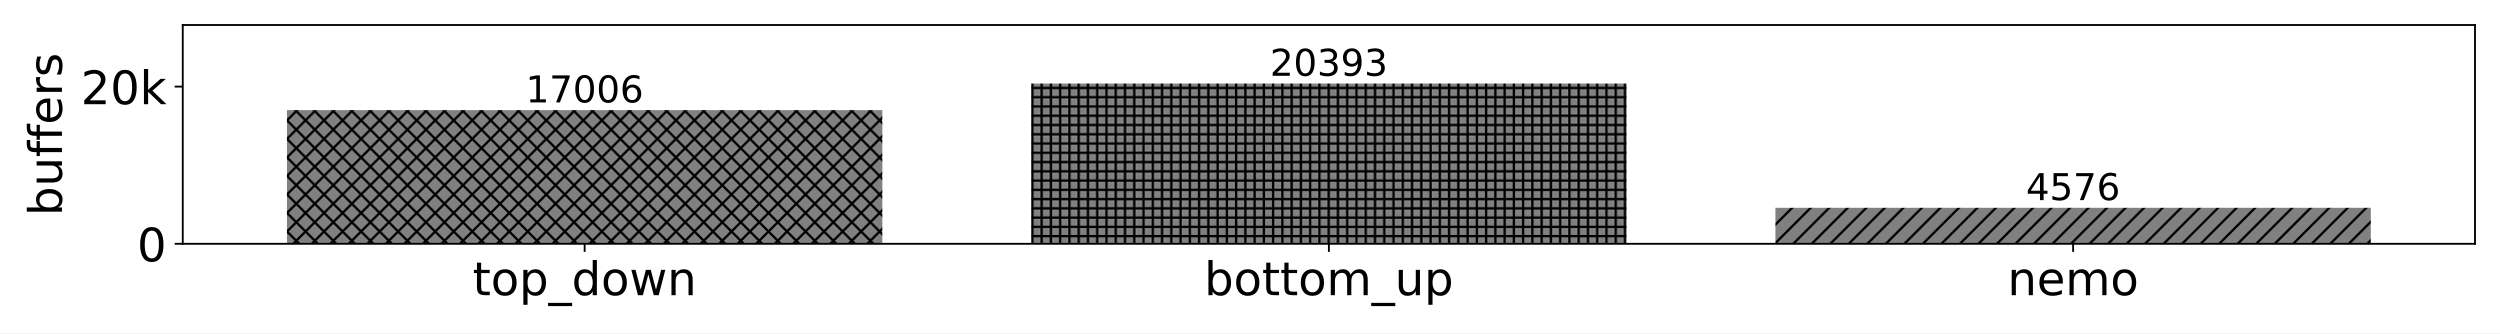
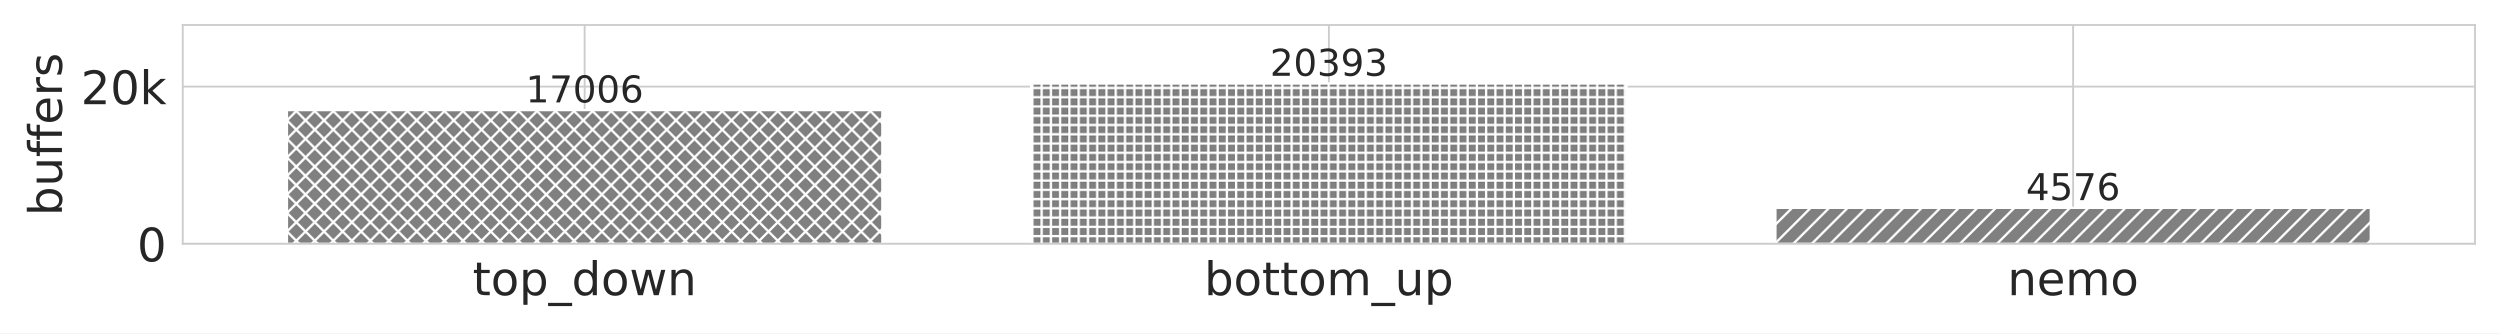
<svg xmlns="http://www.w3.org/2000/svg" xmlns:xlink="http://www.w3.org/1999/xlink" width="1080pt" height="144pt" viewBox="0 0 1080 144" version="1.1">
  <defs>
    <style type="text/css">*{stroke-linejoin: round; stroke-linecap: butt}</style>
  </defs>
  <g id="figure_1">
    <g id="patch_1">
      <path d="M 0 144  L 1080 144  L 1080 0  L 0 0  z " style="fill: #ffffff" />
    </g>
    <g id="axes_1">
      <g id="patch_2">
        <path d="M 78.95 105.32  L 1069.2 105.32  L 1069.2 10.8  L 78.95 10.8  z " style="fill: #ffffff" />
      </g>
-       <g id="patch_3">
-         <path d="M 123.961 105.32  L 381.169 105.32  L 381.169 47.575  L 123.961 47.575  z " clip-path="url(#pe6d17b3b21)" style="fill: url(#h7b881196cd)" />
-       </g>
-       <g id="patch_4">
-         <path d="M 445.471 105.32  L 702.679 105.32  L 702.679 36.075  L 445.471 36.075  z " clip-path="url(#pe6d17b3b21)" style="fill: url(#habd2804cab)" />
-       </g>
-       <g id="patch_5">
-         <path d="M 766.981 105.32  L 1024.189 105.32  L 1024.189 89.782  L 766.981 89.782  z " clip-path="url(#pe6d17b3b21)" style="fill: url(#hc5cfbdc70a)" />
-       </g>
      <g id="matplotlib.axis_1">
        <g id="xtick_1">
          <g id="line2d_1">
-             <defs>
-               <path id="m6b234ec140" d="M 0 0  L 0 3.5  " style="stroke: #000000; stroke-width: 0.8" />
-             </defs>
-             <g>
-               <use xlink:href="#m6b234ec140" x="252.565" y="105.32" style="stroke: #000000; stroke-width: 0.8" />
-             </g>
+             <path d="M 252.565 105.32  L 252.565 10.8  " clip-path="url(#p9ea3d83839)" style="fill: none; stroke: #cccccc; stroke-width: 0.8; stroke-linecap: round" />
          </g>
          <g id="text_1">
-             <g transform="translate(204.1949 127.5169) scale(0.2 -0.2)">
+             <g style="fill: #262626" transform="translate(204.1949 127.5169) scale(0.2 -0.2)">
              <defs>
                <path id="DejaVuSans-74" d="M 1172 4494  L 1172 3500  L 2356 3500  L 2356 3053  L 1172 3053  L 1172 1153  Q 1172 725 1289 603  Q 1406 481 1766 481  L 2356 481  L 2356 0  L 1766 0  Q 1100 0 847 248  Q 594 497 594 1153  L 594 3053  L 172 3053  L 172 3500  L 594 3500  L 594 4494  L 1172 4494  z " transform="scale(0.015625)" />
                <path id="DejaVuSans-6f" d="M 1959 3097  Q 1497 3097 1228 2736  Q 959 2375 959 1747  Q 959 1119 1226 758  Q 1494 397 1959 397  Q 2419 397 2687 759  Q 2956 1122 2956 1747  Q 2956 2369 2687 2733  Q 2419 3097 1959 3097  z M 1959 3584  Q 2709 3584 3137 3096  Q 3566 2609 3566 1747  Q 3566 888 3137 398  Q 2709 -91 1959 -91  Q 1206 -91 779 398  Q 353 888 353 1747  Q 353 2609 779 3096  Q 1206 3584 1959 3584  z " transform="scale(0.015625)" />
                <path id="DejaVuSans-70" d="M 1159 525  L 1159 -1331  L 581 -1331  L 581 3500  L 1159 3500  L 1159 2969  Q 1341 3281 1617 3432  Q 1894 3584 2278 3584  Q 2916 3584 3314 3078  Q 3713 2572 3713 1747  Q 3713 922 3314 415  Q 2916 -91 2278 -91  Q 1894 -91 1617 61  Q 1341 213 1159 525  z M 3116 1747  Q 3116 2381 2855 2742  Q 2594 3103 2138 3103  Q 1681 3103 1420 2742  Q 1159 2381 1159 1747  Q 1159 1113 1420 752  Q 1681 391 2138 391  Q 2594 391 2855 752  Q 3116 1113 3116 1747  z " transform="scale(0.015625)" />
                <path id="DejaVuSans-5f" d="M 3263 -1063  L 3263 -1509  L -63 -1509  L -63 -1063  L 3263 -1063  z " transform="scale(0.015625)" />
                <path id="DejaVuSans-64" d="M 2906 2969  L 2906 4863  L 3481 4863  L 3481 0  L 2906 0  L 2906 525  Q 2725 213 2448 61  Q 2172 -91 1784 -91  Q 1150 -91 751 415  Q 353 922 353 1747  Q 353 2572 751 3078  Q 1150 3584 1784 3584  Q 2172 3584 2448 3432  Q 2725 3281 2906 2969  z M 947 1747  Q 947 1113 1208 752  Q 1469 391 1925 391  Q 2381 391 2643 752  Q 2906 1113 2906 1747  Q 2906 2381 2643 2742  Q 2381 3103 1925 3103  Q 1469 3103 1208 2742  Q 947 2381 947 1747  z " transform="scale(0.015625)" />
                <path id="DejaVuSans-77" d="M 269 3500  L 844 3500  L 1563 769  L 2278 3500  L 2956 3500  L 3675 769  L 4391 3500  L 4966 3500  L 4050 0  L 3372 0  L 2619 2869  L 1863 0  L 1184 0  L 269 3500  z " transform="scale(0.015625)" />
                <path id="DejaVuSans-6e" d="M 3513 2113  L 3513 0  L 2938 0  L 2938 2094  Q 2938 2591 2744 2837  Q 2550 3084 2163 3084  Q 1697 3084 1428 2787  Q 1159 2491 1159 1978  L 1159 0  L 581 0  L 581 3500  L 1159 3500  L 1159 2956  Q 1366 3272 1645 3428  Q 1925 3584 2291 3584  Q 2894 3584 3203 3211  Q 3513 2838 3513 2113  z " transform="scale(0.015625)" />
              </defs>
              <use xlink:href="#DejaVuSans-74" />
              <use xlink:href="#DejaVuSans-6f" x="39.209" />
              <use xlink:href="#DejaVuSans-70" x="100.391" />
              <use xlink:href="#DejaVuSans-5f" x="163.867" />
              <use xlink:href="#DejaVuSans-64" x="213.867" />
              <use xlink:href="#DejaVuSans-6f" x="277.344" />
              <use xlink:href="#DejaVuSans-77" x="338.525" />
              <use xlink:href="#DejaVuSans-6e" x="420.312" />
            </g>
          </g>
        </g>
        <g id="xtick_2">
          <g id="line2d_2">
-             <g>
-               <use xlink:href="#m6b234ec140" x="574.075" y="105.32" style="stroke: #000000; stroke-width: 0.8" />
-             </g>
+             <path d="M 574.075 105.32  L 574.075 10.8  " clip-path="url(#p9ea3d83839)" style="fill: none; stroke: #cccccc; stroke-width: 0.8; stroke-linecap: round" />
          </g>
          <g id="text_2">
-             <g transform="translate(520.2219 127.5169) scale(0.2 -0.2)">
+             <g style="fill: #262626" transform="translate(520.2219 127.5169) scale(0.2 -0.2)">
              <defs>
                <path id="DejaVuSans-62" d="M 3116 1747  Q 3116 2381 2855 2742  Q 2594 3103 2138 3103  Q 1681 3103 1420 2742  Q 1159 2381 1159 1747  Q 1159 1113 1420 752  Q 1681 391 2138 391  Q 2594 391 2855 752  Q 3116 1113 3116 1747  z M 1159 2969  Q 1341 3281 1617 3432  Q 1894 3584 2278 3584  Q 2916 3584 3314 3078  Q 3713 2572 3713 1747  Q 3713 922 3314 415  Q 2916 -91 2278 -91  Q 1894 -91 1617 61  Q 1341 213 1159 525  L 1159 0  L 581 0  L 581 4863  L 1159 4863  L 1159 2969  z " transform="scale(0.015625)" />
                <path id="DejaVuSans-6d" d="M 3328 2828  Q 3544 3216 3844 3400  Q 4144 3584 4550 3584  Q 5097 3584 5394 3201  Q 5691 2819 5691 2113  L 5691 0  L 5113 0  L 5113 2094  Q 5113 2597 4934 2840  Q 4756 3084 4391 3084  Q 3944 3084 3684 2787  Q 3425 2491 3425 1978  L 3425 0  L 2847 0  L 2847 2094  Q 2847 2600 2669 2842  Q 2491 3084 2119 3084  Q 1678 3084 1418 2786  Q 1159 2488 1159 1978  L 1159 0  L 581 0  L 581 3500  L 1159 3500  L 1159 2956  Q 1356 3278 1631 3431  Q 1906 3584 2284 3584  Q 2666 3584 2933 3390  Q 3200 3197 3328 2828  z " transform="scale(0.015625)" />
                <path id="DejaVuSans-75" d="M 544 1381  L 544 3500  L 1119 3500  L 1119 1403  Q 1119 906 1312 657  Q 1506 409 1894 409  Q 2359 409 2629 706  Q 2900 1003 2900 1516  L 2900 3500  L 3475 3500  L 3475 0  L 2900 0  L 2900 538  Q 2691 219 2414 64  Q 2138 -91 1772 -91  Q 1169 -91 856 284  Q 544 659 544 1381  z M 1991 3584  L 1991 3584  z " transform="scale(0.015625)" />
              </defs>
              <use xlink:href="#DejaVuSans-62" />
              <use xlink:href="#DejaVuSans-6f" x="63.477" />
              <use xlink:href="#DejaVuSans-74" x="124.658" />
              <use xlink:href="#DejaVuSans-74" x="163.867" />
              <use xlink:href="#DejaVuSans-6f" x="203.076" />
              <use xlink:href="#DejaVuSans-6d" x="264.258" />
              <use xlink:href="#DejaVuSans-5f" x="361.67" />
              <use xlink:href="#DejaVuSans-75" x="411.67" />
              <use xlink:href="#DejaVuSans-70" x="475.049" />
            </g>
          </g>
        </g>
        <g id="xtick_3">
          <g id="line2d_3">
-             <g>
-               <use xlink:href="#m6b234ec140" x="895.585" y="105.32" style="stroke: #000000; stroke-width: 0.8" />
-             </g>
+             <path d="M 895.585 105.32  L 895.585 10.8  " clip-path="url(#p9ea3d83839)" style="fill: none; stroke: #cccccc; stroke-width: 0.8; stroke-linecap: round" />
          </g>
          <g id="text_3">
-             <g transform="translate(867.2347 127.5169) scale(0.2 -0.2)">
+             <g style="fill: #262626" transform="translate(867.2347 127.5169) scale(0.2 -0.2)">
              <defs>
                <path id="DejaVuSans-65" d="M 3597 1894  L 3597 1613  L 953 1613  Q 991 1019 1311 708  Q 1631 397 2203 397  Q 2534 397 2845 478  Q 3156 559 3463 722  L 3463 178  Q 3153 47 2828 -22  Q 2503 -91 2169 -91  Q 1331 -91 842 396  Q 353 884 353 1716  Q 353 2575 817 3079  Q 1281 3584 2069 3584  Q 2775 3584 3186 3129  Q 3597 2675 3597 1894  z M 3022 2063  Q 3016 2534 2758 2815  Q 2500 3097 2075 3097  Q 1594 3097 1305 2825  Q 1016 2553 972 2059  L 3022 2063  z " transform="scale(0.015625)" />
              </defs>
              <use xlink:href="#DejaVuSans-6e" />
              <use xlink:href="#DejaVuSans-65" x="63.379" />
              <use xlink:href="#DejaVuSans-6d" x="124.902" />
              <use xlink:href="#DejaVuSans-6f" x="222.314" />
            </g>
          </g>
        </g>
      </g>
      <g id="matplotlib.axis_2">
        <g id="ytick_1">
          <g id="line2d_4">
-             <defs>
-               <path id="mdb465a5dbe" d="M 0 0  L -3.5 0  " style="stroke: #000000; stroke-width: 0.8" />
-             </defs>
-             <g>
-               <use xlink:href="#mdb465a5dbe" x="78.95" y="105.32" style="stroke: #000000; stroke-width: 0.8" />
-             </g>
+             <path d="M 78.95 105.32  L 1069.2 105.32  " clip-path="url(#p9ea3d83839)" style="fill: none; stroke: #cccccc; stroke-width: 0.8; stroke-linecap: round" />
          </g>
          <g id="text_4">
-             <g transform="translate(59.225 112.9184) scale(0.2 -0.2)">
+             <g style="fill: #262626" transform="translate(59.225 112.9184) scale(0.2 -0.2)">
              <defs>
                <path id="DejaVuSans-30" d="M 2034 4250  Q 1547 4250 1301 3770  Q 1056 3291 1056 2328  Q 1056 1369 1301 889  Q 1547 409 2034 409  Q 2525 409 2770 889  Q 3016 1369 3016 2328  Q 3016 3291 2770 3770  Q 2525 4250 2034 4250  z M 2034 4750  Q 2819 4750 3233 4129  Q 3647 3509 3647 2328  Q 3647 1150 3233 529  Q 2819 -91 2034 -91  Q 1250 -91 836 529  Q 422 1150 422 2328  Q 422 3509 836 4129  Q 1250 4750 2034 4750  z " transform="scale(0.015625)" />
              </defs>
              <use xlink:href="#DejaVuSans-30" />
            </g>
          </g>
        </g>
        <g id="ytick_2">
          <g id="line2d_5">
-             <g>
-               <use xlink:href="#mdb465a5dbe" x="78.95" y="37.409" style="stroke: #000000; stroke-width: 0.8" />
-             </g>
+             <path d="M 78.95 37.409  L 1069.2 37.409  " clip-path="url(#p9ea3d83839)" style="fill: none; stroke: #cccccc; stroke-width: 0.8; stroke-linecap: round" />
          </g>
          <g id="text_5">
-             <g transform="translate(34.91875 45.00747) scale(0.2 -0.2)">
+             <g style="fill: #262626" transform="translate(34.91875 45.00747) scale(0.2 -0.2)">
              <defs>
                <path id="DejaVuSans-32" d="M 1228 531  L 3431 531  L 3431 0  L 469 0  L 469 531  Q 828 903 1448 1529  Q 2069 2156 2228 2338  Q 2531 2678 2651 2914  Q 2772 3150 2772 3378  Q 2772 3750 2511 3984  Q 2250 4219 1831 4219  Q 1534 4219 1204 4116  Q 875 4013 500 3803  L 500 4441  Q 881 4594 1212 4672  Q 1544 4750 1819 4750  Q 2544 4750 2975 4387  Q 3406 4025 3406 3419  Q 3406 3131 3298 2873  Q 3191 2616 2906 2266  Q 2828 2175 2409 1742  Q 1991 1309 1228 531  z " transform="scale(0.015625)" />
                <path id="DejaVuSans-6b" d="M 581 4863  L 1159 4863  L 1159 1991  L 2875 3500  L 3609 3500  L 1753 1863  L 3688 0  L 2938 0  L 1159 1709  L 1159 0  L 581 0  L 581 4863  z " transform="scale(0.015625)" />
              </defs>
              <use xlink:href="#DejaVuSans-32" />
              <use xlink:href="#DejaVuSans-30" x="63.623" />
              <use xlink:href="#DejaVuSans-6b" x="127.246" />
            </g>
          </g>
        </g>
        <g id="text_6">
-           <g transform="translate(26.75937 93.26) rotate(-90) scale(0.2 -0.2)">
+           <g style="fill: #262626" transform="translate(26.75937 93.26) rotate(-90) scale(0.2 -0.2)">
            <defs>
              <path id="DejaVuSans-66" d="M 2375 4863  L 2375 4384  L 1825 4384  Q 1516 4384 1395 4259  Q 1275 4134 1275 3809  L 1275 3500  L 2222 3500  L 2222 3053  L 1275 3053  L 1275 0  L 697 0  L 697 3053  L 147 3053  L 147 3500  L 697 3500  L 697 3744  Q 697 4328 969 4595  Q 1241 4863 1831 4863  L 2375 4863  z " transform="scale(0.015625)" />
              <path id="DejaVuSans-72" d="M 2631 2963  Q 2534 3019 2420 3045  Q 2306 3072 2169 3072  Q 1681 3072 1420 2755  Q 1159 2438 1159 1844  L 1159 0  L 581 0  L 581 3500  L 1159 3500  L 1159 2956  Q 1341 3275 1631 3429  Q 1922 3584 2338 3584  Q 2397 3584 2469 3576  Q 2541 3569 2628 3553  L 2631 2963  z " transform="scale(0.015625)" />
              <path id="DejaVuSans-73" d="M 2834 3397  L 2834 2853  Q 2591 2978 2328 3040  Q 2066 3103 1784 3103  Q 1356 3103 1142 2972  Q 928 2841 928 2578  Q 928 2378 1081 2264  Q 1234 2150 1697 2047  L 1894 2003  Q 2506 1872 2764 1633  Q 3022 1394 3022 966  Q 3022 478 2636 193  Q 2250 -91 1575 -91  Q 1294 -91 989 -36  Q 684 19 347 128  L 347 722  Q 666 556 975 473  Q 1284 391 1588 391  Q 1994 391 2212 530  Q 2431 669 2431 922  Q 2431 1156 2273 1281  Q 2116 1406 1581 1522  L 1381 1569  Q 847 1681 609 1914  Q 372 2147 372 2553  Q 372 3047 722 3315  Q 1072 3584 1716 3584  Q 2034 3584 2315 3537  Q 2597 3491 2834 3397  z " transform="scale(0.015625)" />
            </defs>
            <use xlink:href="#DejaVuSans-62" />
            <use xlink:href="#DejaVuSans-75" x="63.477" />
            <use xlink:href="#DejaVuSans-66" x="126.855" />
            <use xlink:href="#DejaVuSans-66" x="162.061" />
            <use xlink:href="#DejaVuSans-65" x="197.266" />
            <use xlink:href="#DejaVuSans-72" x="258.789" />
            <use xlink:href="#DejaVuSans-73" x="299.902" />
          </g>
        </g>
      </g>
+       <g id="patch_3">
+         <path d="M 123.961 105.32  L 381.169 105.32  L 381.169 47.575  L 123.961 47.575  z " clip-path="url(#p9ea3d83839)" style="fill: url(#h9a357136a7); stroke: #ffffff; stroke-linejoin: miter" />
+       </g>
+       <g id="patch_4">
+         <path d="M 445.471 105.32  L 702.679 105.32  L 702.679 36.075  L 445.471 36.075  z " clip-path="url(#p9ea3d83839)" style="fill: url(#h953290f318); stroke: #ffffff; stroke-linejoin: miter" />
+       </g>
+       <g id="patch_5">
+         <path d="M 766.981 105.32  L 1024.189 105.32  L 1024.189 89.782  L 766.981 89.782  z " clip-path="url(#p9ea3d83839)" style="fill: url(#hd1d4523c09); stroke: #ffffff; stroke-linejoin: miter" />
+       </g>
      <g id="patch_6">
-         <path d="M 78.95 105.32  L 78.95 10.8  " style="fill: none; stroke: #000000; stroke-width: 0.8; stroke-linejoin: miter; stroke-linecap: square" />
+         <path d="M 78.95 105.32  L 78.95 10.8  " style="fill: none; stroke: #cccccc; stroke-width: 0.8; stroke-linejoin: miter; stroke-linecap: square" />
      </g>
      <g id="patch_7">
-         <path d="M 1069.2 105.32  L 1069.2 10.8  " style="fill: none; stroke: #000000; stroke-width: 0.8; stroke-linejoin: miter; stroke-linecap: square" />
+         <path d="M 1069.2 105.32  L 1069.2 10.8  " style="fill: none; stroke: #cccccc; stroke-width: 0.8; stroke-linejoin: miter; stroke-linecap: square" />
      </g>
      <g id="patch_8">
-         <path d="M 78.95 105.32  L 1069.2 105.32  " style="fill: none; stroke: #000000; stroke-width: 0.8; stroke-linejoin: miter; stroke-linecap: square" />
+         <path d="M 78.95 105.32  L 1069.2 105.32  " style="fill: none; stroke: #cccccc; stroke-width: 0.8; stroke-linejoin: miter; stroke-linecap: square" />
      </g>
      <g id="patch_9">
-         <path d="M 78.95 10.8  L 1069.2 10.8  " style="fill: none; stroke: #000000; stroke-width: 0.8; stroke-linejoin: miter; stroke-linecap: square" />
+         <path d="M 78.95 10.8  L 1069.2 10.8  " style="fill: none; stroke: #cccccc; stroke-width: 0.8; stroke-linejoin: miter; stroke-linecap: square" />
      </g>
      <g id="text_7">
-         <g transform="translate(227.1153 44.2478) scale(0.16 -0.16)">
+         <g style="fill: #262626" transform="translate(227.1153 44.2478) scale(0.16 -0.16)">
          <defs>
            <path id="DejaVuSans-31" d="M 794 531  L 1825 531  L 1825 4091  L 703 3866  L 703 4441  L 1819 4666  L 2450 4666  L 2450 531  L 3481 531  L 3481 0  L 794 0  L 794 531  z " transform="scale(0.015625)" />
            <path id="DejaVuSans-37" d="M 525 4666  L 3525 4666  L 3525 4397  L 1831 0  L 1172 0  L 2766 4134  L 525 4134  L 525 4666  z " transform="scale(0.015625)" />
            <path id="DejaVuSans-36" d="M 2113 2584  Q 1688 2584 1439 2293  Q 1191 2003 1191 1497  Q 1191 994 1439 701  Q 1688 409 2113 409  Q 2538 409 2786 701  Q 3034 994 3034 1497  Q 3034 2003 2786 2293  Q 2538 2584 2113 2584  z M 3366 4563  L 3366 3988  Q 3128 4100 2886 4159  Q 2644 4219 2406 4219  Q 1781 4219 1451 3797  Q 1122 3375 1075 2522  Q 1259 2794 1537 2939  Q 1816 3084 2150 3084  Q 2853 3084 3261 2657  Q 3669 2231 3669 1497  Q 3669 778 3244 343  Q 2819 -91 2113 -91  Q 1303 -91 875 529  Q 447 1150 447 2328  Q 447 3434 972 4092  Q 1497 4750 2381 4750  Q 2619 4750 2861 4703  Q 3103 4656 3366 4563  z " transform="scale(0.015625)" />
          </defs>
          <use xlink:href="#DejaVuSans-31" />
          <use xlink:href="#DejaVuSans-37" x="63.623" />
          <use xlink:href="#DejaVuSans-30" x="127.246" />
          <use xlink:href="#DejaVuSans-30" x="190.869" />
          <use xlink:href="#DejaVuSans-36" x="254.492" />
        </g>
      </g>
      <g id="text_8">
-         <g transform="translate(548.625 32.74708) scale(0.16 -0.16)">
+         <g style="fill: #262626" transform="translate(548.625 32.74708) scale(0.16 -0.16)">
          <defs>
            <path id="DejaVuSans-33" d="M 2597 2516  Q 3050 2419 3304 2112  Q 3559 1806 3559 1356  Q 3559 666 3084 287  Q 2609 -91 1734 -91  Q 1441 -91 1130 -33  Q 819 25 488 141  L 488 750  Q 750 597 1062 519  Q 1375 441 1716 441  Q 2309 441 2620 675  Q 2931 909 2931 1356  Q 2931 1769 2642 2001  Q 2353 2234 1838 2234  L 1294 2234  L 1294 2753  L 1863 2753  Q 2328 2753 2575 2939  Q 2822 3125 2822 3475  Q 2822 3834 2567 4026  Q 2313 4219 1838 4219  Q 1578 4219 1281 4162  Q 984 4106 628 3988  L 628 4550  Q 988 4650 1302 4700  Q 1616 4750 1894 4750  Q 2613 4750 3031 4423  Q 3450 4097 3450 3541  Q 3450 3153 3228 2886  Q 3006 2619 2597 2516  z " transform="scale(0.015625)" />
            <path id="DejaVuSans-39" d="M 703 97  L 703 672  Q 941 559 1184 500  Q 1428 441 1663 441  Q 2288 441 2617 861  Q 2947 1281 2994 2138  Q 2813 1869 2534 1725  Q 2256 1581 1919 1581  Q 1219 1581 811 2004  Q 403 2428 403 3163  Q 403 3881 828 4315  Q 1253 4750 1959 4750  Q 2769 4750 3195 4129  Q 3622 3509 3622 2328  Q 3622 1225 3098 567  Q 2575 -91 1691 -91  Q 1453 -91 1209 -44  Q 966 3 703 97  z M 1959 2075  Q 2384 2075 2632 2365  Q 2881 2656 2881 3163  Q 2881 3666 2632 3958  Q 2384 4250 1959 4250  Q 1534 4250 1286 3958  Q 1038 3666 1038 3163  Q 1038 2656 1286 2365  Q 1534 2075 1959 2075  z " transform="scale(0.015625)" />
          </defs>
          <use xlink:href="#DejaVuSans-32" />
          <use xlink:href="#DejaVuSans-30" x="63.623" />
          <use xlink:href="#DejaVuSans-33" x="127.246" />
          <use xlink:href="#DejaVuSans-39" x="190.869" />
          <use xlink:href="#DejaVuSans-33" x="254.492" />
        </g>
      </g>
      <g id="text_9">
-         <g transform="translate(875.2247 86.45447) scale(0.16 -0.16)">
+         <g style="fill: #262626" transform="translate(875.2247 86.45447) scale(0.16 -0.16)">
          <defs>
            <path id="DejaVuSans-34" d="M 2419 4116  L 825 1625  L 2419 1625  L 2419 4116  z M 2253 4666  L 3047 4666  L 3047 1625  L 3713 1625  L 3713 1100  L 3047 1100  L 3047 0  L 2419 0  L 2419 1100  L 313 1100  L 313 1709  L 2253 4666  z " transform="scale(0.015625)" />
            <path id="DejaVuSans-35" d="M 691 4666  L 3169 4666  L 3169 4134  L 1269 4134  L 1269 2991  Q 1406 3038 1543 3061  Q 1681 3084 1819 3084  Q 2600 3084 3056 2656  Q 3513 2228 3513 1497  Q 3513 744 3044 326  Q 2575 -91 1722 -91  Q 1428 -91 1123 -41  Q 819 9 494 109  L 494 744  Q 775 591 1075 516  Q 1375 441 1709 441  Q 2250 441 2565 725  Q 2881 1009 2881 1497  Q 2881 1984 2565 2268  Q 2250 2553 1709 2553  Q 1456 2553 1204 2497  Q 953 2441 691 2322  L 691 4666  z " transform="scale(0.015625)" />
          </defs>
          <use xlink:href="#DejaVuSans-34" />
          <use xlink:href="#DejaVuSans-35" x="63.623" />
          <use xlink:href="#DejaVuSans-37" x="127.246" />
          <use xlink:href="#DejaVuSans-36" x="190.869" />
        </g>
      </g>
    </g>
  </g>
  <defs>
-     <clipPath id="pe6d17b3b21">
+     <clipPath id="p9ea3d83839">
      <rect x="78.95" y="10.8" width="990.25" height="94.52" />
    </clipPath>
  </defs>
  <defs>
-     <pattern id="h7b881196cd" patternUnits="userSpaceOnUse" x="0" y="0" width="72" height="72">
+     <pattern id="h9a357136a7" patternUnits="userSpaceOnUse" x="0" y="0" width="72" height="72">
      <rect x="0" y="0" width="73" height="73" fill="#808080" />
-       <path d="M -36 36  L 36 -36  M -32 40  L 40 -32  M -28 44  L 44 -28  M -24 48  L 48 -24  M -20 52  L 52 -20  M -16 56  L 56 -16  M -12 60  L 60 -12  M -8 64  L 64 -8  M -4 68  L 68 -4  M 0 72  L 72 0  M 4 76  L 76 4  M 8 80  L 80 8  M 12 84  L 84 12  M 16 88  L 88 16  M 20 92  L 92 20  M 24 96  L 96 24  M 28 100  L 100 28  M 32 104  L 104 32  M 36 108  L 108 36  M -36 36  L 36 108  M -32 32  L 40 104  M -28 28  L 44 100  M -24 24  L 48 96  M -20 20  L 52 92  M -16 16  L 56 88  M -12 12  L 60 84  M -8 8  L 64 80  M -4 4  L 68 76  M 0 0  L 72 72  M 4 -4  L 76 68  M 8 -8  L 80 64  M 12 -12  L 84 60  M 16 -16  L 88 56  M 20 -20  L 92 52  M 24 -24  L 96 48  M 28 -28  L 100 44  M 32 -32  L 104 40  M 36 -36  L 108 36  " style="fill: #000000; stroke: #000000; stroke-width: 1.0; stroke-linecap: butt; stroke-linejoin: miter" />
+       <path d="M -36 36  L 36 -36  M -32 40  L 40 -32  M -28 44  L 44 -28  M -24 48  L 48 -24  M -20 52  L 52 -20  M -16 56  L 56 -16  M -12 60  L 60 -12  M -8 64  L 64 -8  M -4 68  L 68 -4  M 0 72  L 72 0  M 4 76  L 76 4  M 8 80  L 80 8  M 12 84  L 84 12  M 16 88  L 88 16  M 20 92  L 92 20  M 24 96  L 96 24  M 28 100  L 100 28  M 32 104  L 104 32  M 36 108  L 108 36  M -36 36  L 36 108  M -32 32  L 40 104  M -28 28  L 44 100  M -24 24  L 48 96  M -20 20  L 52 92  M -16 16  L 56 88  M -12 12  L 60 84  M -8 8  L 64 80  M -4 4  L 68 76  M 0 0  L 72 72  M 4 -4  L 76 68  M 8 -8  L 80 64  M 12 -12  L 84 60  M 16 -16  L 88 56  M 20 -20  L 92 52  M 24 -24  L 96 48  M 28 -28  L 100 44  M 32 -32  L 104 40  M 36 -36  L 108 36  " style="fill: #ffffff; stroke: #ffffff; stroke-width: 1.0; stroke-linecap: butt; stroke-linejoin: miter" />
    </pattern>
-     <pattern id="habd2804cab" patternUnits="userSpaceOnUse" x="0" y="0" width="72" height="72">
+     <pattern id="h953290f318" patternUnits="userSpaceOnUse" x="0" y="0" width="72" height="72">
      <rect x="0" y="0" width="73" height="73" fill="#808080" />
-       <path d="M 0 70  L 72 70  M 0 66  L 72 66  M 0 62  L 72 62  M 0 58  L 72 58  M 0 54  L 72 54  M 0 50  L 72 50  M 0 46  L 72 46  M 0 42  L 72 42  M 0 38  L 72 38  M 0 34  L 72 34  M 0 30  L 72 30  M 0 26  L 72 26  M 0 22  L 72 22  M 0 18  L 72 18  M 0 14  L 72 14  M 0 10  L 72 10  M 0 6  L 72 6  M 0 2  L 72 2  M 2 72  L 2 0  M 6 72  L 6 0  M 10 72  L 10 0  M 14 72  L 14 0  M 18 72  L 18 0  M 22 72  L 22 0  M 26 72  L 26 0  M 30 72  L 30 0  M 34 72  L 34 0  M 38 72  L 38 0  M 42 72  L 42 0  M 46 72  L 46 0  M 50 72  L 50 0  M 54 72  L 54 0  M 58 72  L 58 0  M 62 72  L 62 0  M 66 72  L 66 0  M 70 72  L 70 0  " style="fill: #000000; stroke: #000000; stroke-width: 1.0; stroke-linecap: butt; stroke-linejoin: miter" />
+       <path d="M 0 70  L 72 70  M 0 66  L 72 66  M 0 62  L 72 62  M 0 58  L 72 58  M 0 54  L 72 54  M 0 50  L 72 50  M 0 46  L 72 46  M 0 42  L 72 42  M 0 38  L 72 38  M 0 34  L 72 34  M 0 30  L 72 30  M 0 26  L 72 26  M 0 22  L 72 22  M 0 18  L 72 18  M 0 14  L 72 14  M 0 10  L 72 10  M 0 6  L 72 6  M 0 2  L 72 2  M 2 72  L 2 0  M 6 72  L 6 0  M 10 72  L 10 0  M 14 72  L 14 0  M 18 72  L 18 0  M 22 72  L 22 0  M 26 72  L 26 0  M 30 72  L 30 0  M 34 72  L 34 0  M 38 72  L 38 0  M 42 72  L 42 0  M 46 72  L 46 0  M 50 72  L 50 0  M 54 72  L 54 0  M 58 72  L 58 0  M 62 72  L 62 0  M 66 72  L 66 0  M 70 72  L 70 0  " style="fill: #ffffff; stroke: #ffffff; stroke-width: 1.0; stroke-linecap: butt; stroke-linejoin: miter" />
    </pattern>
-     <pattern id="hc5cfbdc70a" patternUnits="userSpaceOnUse" x="0" y="0" width="72" height="72">
+     <pattern id="hd1d4523c09" patternUnits="userSpaceOnUse" x="0" y="0" width="72" height="72">
      <rect x="0" y="0" width="73" height="73" fill="#808080" />
-       <path d="M -36 36  L 36 -36  M -32 40  L 40 -32  M -28 44  L 44 -28  M -24 48  L 48 -24  M -20 52  L 52 -20  M -16 56  L 56 -16  M -12 60  L 60 -12  M -8 64  L 64 -8  M -4 68  L 68 -4  M 0 72  L 72 0  M 4 76  L 76 4  M 8 80  L 80 8  M 12 84  L 84 12  M 16 88  L 88 16  M 20 92  L 92 20  M 24 96  L 96 24  M 28 100  L 100 28  M 32 104  L 104 32  M 36 108  L 108 36  " style="fill: #000000; stroke: #000000; stroke-width: 1.0; stroke-linecap: butt; stroke-linejoin: miter" />
+       <path d="M -36 36  L 36 -36  M -32 40  L 40 -32  M -28 44  L 44 -28  M -24 48  L 48 -24  M -20 52  L 52 -20  M -16 56  L 56 -16  M -12 60  L 60 -12  M -8 64  L 64 -8  M -4 68  L 68 -4  M 0 72  L 72 0  M 4 76  L 76 4  M 8 80  L 80 8  M 12 84  L 84 12  M 16 88  L 88 16  M 20 92  L 92 20  M 24 96  L 96 24  M 28 100  L 100 28  M 32 104  L 104 32  M 36 108  L 108 36  " style="fill: #ffffff; stroke: #ffffff; stroke-width: 1.0; stroke-linecap: butt; stroke-linejoin: miter" />
    </pattern>
  </defs>
</svg>
